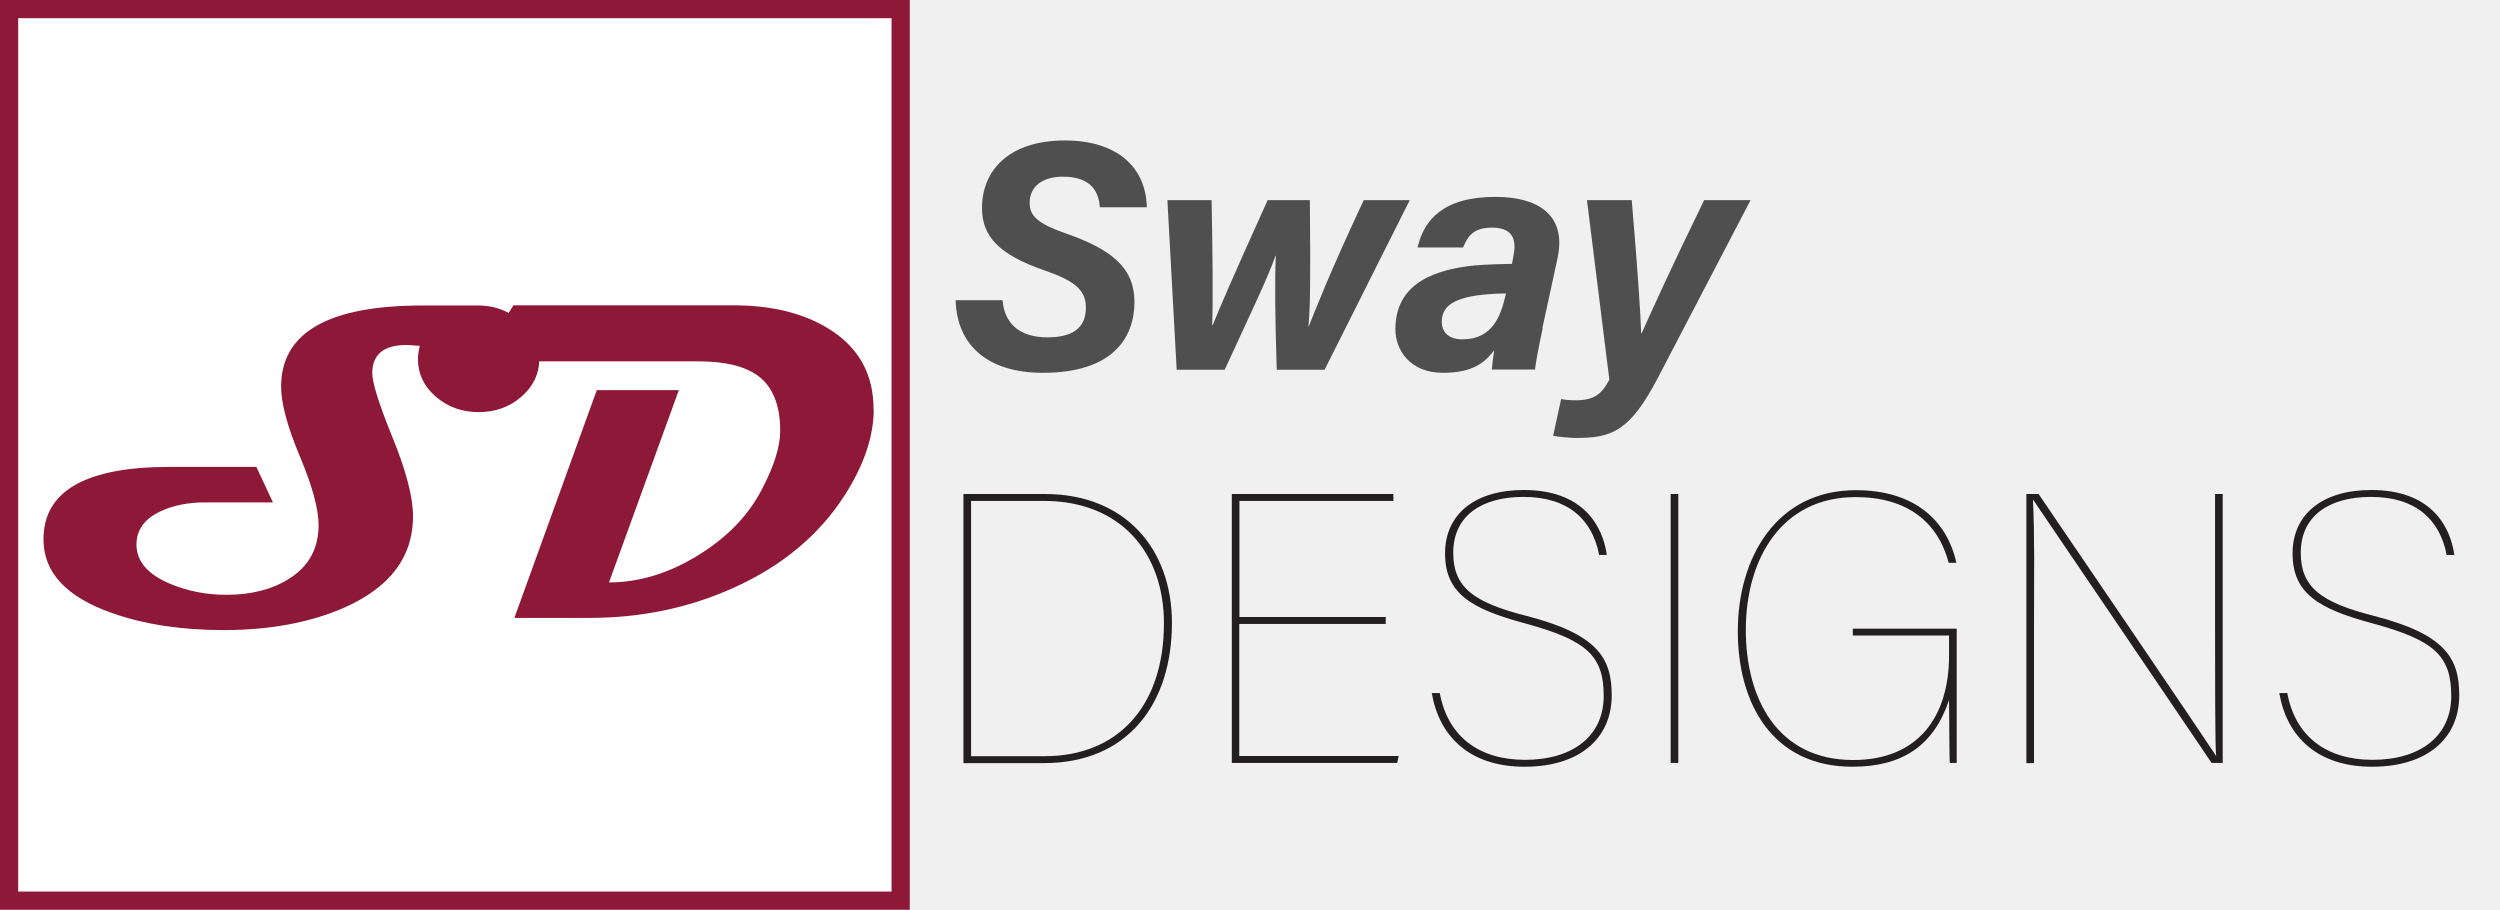
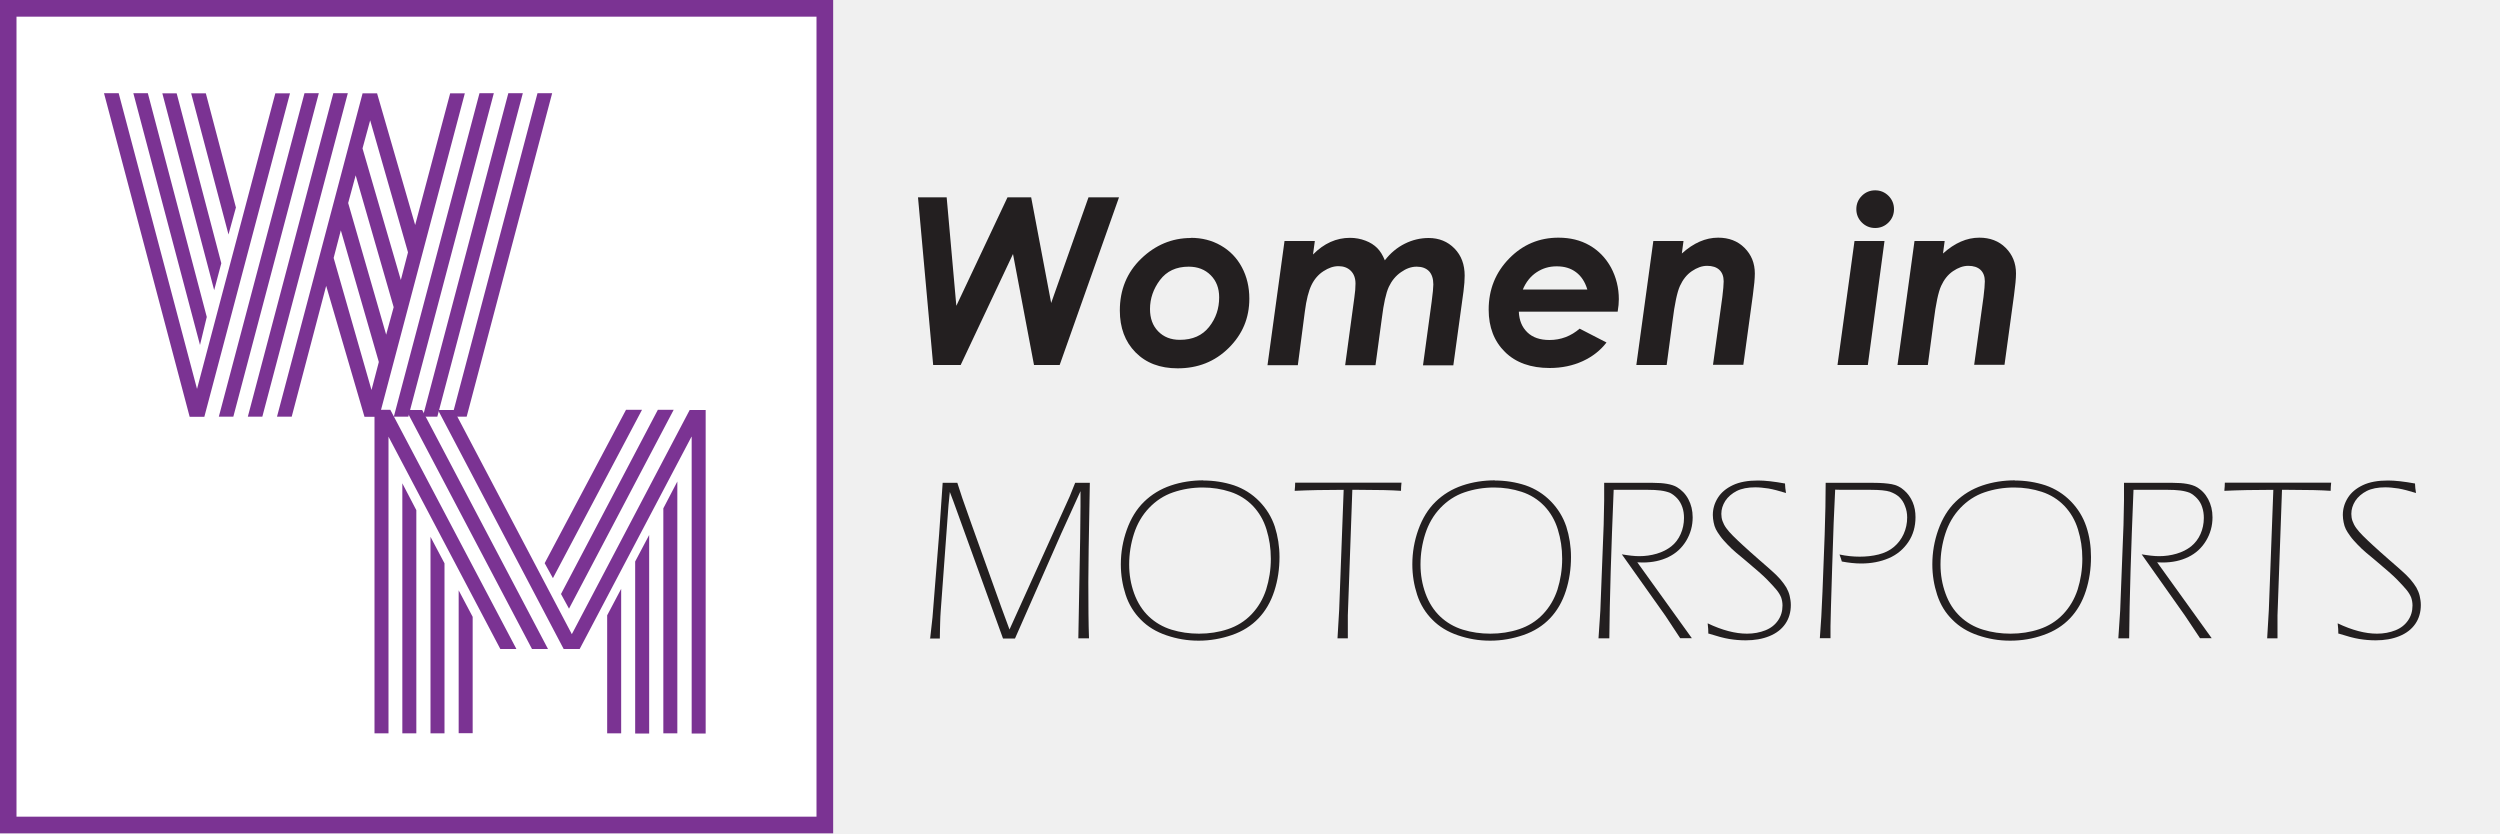
- <svg xmlns="http://www.w3.org/2000/svg" id="Layer_1" version="1.1" viewBox="0 0 137.4 50">
+ <svg xmlns="http://www.w3.org/2000/svg" id="Layer_1" version="1.1" viewBox="0 0 150 50">
  <defs>
    <style>
      .st0 {
        fill: #231f20;
      }

      .st1 {
        fill: #fff;
      }

      .st2 {
-         fill: #4f4f4f;
-       }
- 
-       .st3 {
-         fill: #8e1838;
+         fill: #7b3393;
      }
    </style>
  </defs>
  <g>
-     <rect class="st1" x=".5" y=".5" width="49" height="49" />
-     <path class="st3" d="M49,1v48H1V1h48ZM50,0H0v50h50V0h0Z" />
+     <rect class="st1" x=".49" y=".5" width="49" height="49" />
+     <path class="st2" d="M48.99,1v48H.99V1h48ZM49.99,0H-.01v50h50V0h0Z" />
  </g>
  <g>
-     <path class="st2" d="M55.1,16.5c.1,1.25.9,2.04,2.47,2.04,1.35,0,2.11-.49,2.11-1.63,0-.96-.6-1.47-2.25-2.04-2.53-.87-3.46-1.88-3.46-3.44,0-2,1.41-3.71,4.56-3.71,2.88,0,4.45,1.48,4.5,3.67h-2.58c-.06-.75-.39-1.68-2.03-1.68-1.05,0-1.83.48-1.83,1.44,0,.69.4,1.13,1.99,1.68,2.52.88,3.77,1.89,3.77,3.76,0,1.98-1.2,3.9-5.03,3.9-3.1,0-4.73-1.57-4.8-3.99h2.58Z" />
-     <path class="st2" d="M66.59,11c.06,3.11.08,5.77.03,6.87h.03c.44-1.07.92-2.23,3.02-6.87h2.32c.04,4.69.02,5.93-.08,6.94h.02c.38-.95,1.12-2.88,3.02-6.94h2.53l-4.68,9.32h-2.63c-.1-3.12-.11-5-.05-6.26h-.02c-.42,1.2-1.24,2.89-2.79,6.26h-2.64l-.51-9.32h2.43Z" />
-     <path class="st2" d="M84.79,18.03c-.21.96-.41,2.01-.42,2.28h-2.38c.02-.27.08-.75.13-1.05-.47.59-1.08,1.23-2.82,1.23-1.84,0-2.61-1.29-2.61-2.39,0-2.6,2.27-3.29,4.33-3.51.78-.07,1.5-.07,2.08-.09l.08-.44c.13-.67.14-1.55-1.18-1.55-1.16,0-1.38.63-1.59,1.09h-2.5c.35-1.5,1.39-2.78,4.28-2.78,2.27,0,3.94.94,3.41,3.38l-.83,3.83ZM82.76,16.13c-.6,0-1.13.05-1.61.11-1.37.21-1.91.66-1.91,1.45,0,.54.35.96,1.14.96,1.69,0,2.11-1.37,2.35-2.36l.04-.14Z" />
-     <path class="st2" d="M89.68,11c.34,3.98.49,6.35.52,7.33h.02c.46-1.03,1.54-3.44,3.44-7.33h2.55l-5.08,9.74c-1.57,3.02-2.59,3.33-4.53,3.33-.25,0-.89-.05-1.24-.12l.44-2.02c.17.04.44.07.81.07,1.13,0,1.47-.46,1.84-1.13l-1.23-9.87h2.45Z" />
+     <path class="st2" d="M11.82,23.34l4.7-17.74h.88l-5.14,19.41h-.88L6.24,5.59h.88l4.7,17.74ZM12.4,19.04l-.4,1.66L8,5.59h.87l3.54,13.44ZM13.28,15.79l-.43,1.62-3.11-11.81h.86l2.68,10.2ZM14.16,12.43l-.45,1.64-2.24-8.47h.88l1.8,6.83ZM14,25h-.87l5.14-19.41h.86l-5.13,19.41ZM15.74,25h-.87l5.13-19.41h.87l-5.13,19.41ZM17.5,25h-.88l5.13-19.38v-.02s.88,0,.88,0v.02l2.28,7.88,2.1-7.9h.88l-5.14,19.41h-.88l-2.3-7.86-2.07,7.86ZM20.02,15.48l2.27,7.92.44-1.68-2.28-7.9-.43,1.65ZM20.89,12.18l2.28,7.9.45-1.65-2.28-7.91-.45,1.66ZM21.75,8.9l2.3,7.9.43-1.66-2.27-7.92-.46,1.69ZM24.5,25h-.87l5.14-19.41h.86l-5.13,19.41ZM26.24,25h-.87l5.13-19.41h.87l-5.13,19.41ZM28,25h-.88l5.13-19.41h.88l-5.13,19.41Z" />
+     <path class="st2" d="M30.97,38.94h-.95l-6.71-12.74v17.8h-.84v-19.41h.95l7.56,14.34ZM24.14,29l.84,1.61v13.39h-.84v-15ZM32.88,38.94h-.96l-7.55-14.34h.96l7.55,14.34ZM25.83,32.21l.84,1.59v10.2h-.84v-11.79ZM41.49,26.2l-6.71,12.74h-.96l-7.54-14.34h.95l7.08,13.45,7.07-13.45h.96v19.41h-.84v-17.8ZM27.52,35.42l.84,1.59v6.98h-.84v-8.58ZM33.17,34.68l-.49-.89,4.88-9.2h.96l-5.34,10.09ZM34.14,36.52l-.48-.88,5.81-11.05h.95l-6.28,11.93ZM36.43,36.92l.84-1.59v8.67h-.84v-7.08ZM38.11,33.69l.84-1.59v11.91h-.84v-10.31ZM39.8,30.5l.84-1.61v15.11h-.84v-13.5Z" />
  </g>
  <g>
-     <path class="st0" d="M52.95,27.15h4.47c4.47,0,6.99,3.07,6.99,7.08,0,4.49-2.46,7.71-7.03,7.71h-4.43v-14.78ZM53.37,41.56h4.05c3.95,0,6.55-2.67,6.55-7.31,0-3.84-2.35-6.72-6.61-6.72h-3.99v14.03Z" />
-     <path class="st0" d="M76.15,34.29h-8.04v7.26h8.76l-.08.38h-9.09v-14.78h8.88v.38h-8.46v6.38h8.04v.38Z" />
-     <path class="st0" d="M79.13,38.09c.44,2.39,2.16,3.67,4.68,3.67,2.65,0,4.33-1.32,4.33-3.51s-.9-3.06-4.33-3.99c-2.98-.8-4.39-1.66-4.39-3.84s1.66-3.49,4.33-3.49c3.23,0,4.33,1.93,4.56,3.57h-.42c-.38-1.95-1.7-3.19-4.16-3.19-2.29,0-3.86,1.03-3.86,3.07,0,1.91,1.13,2.73,3.99,3.46,3.93,1.01,4.72,2.31,4.72,4.37,0,2.41-1.81,3.93-4.79,3.93s-4.68-1.62-5.1-4.05h.44Z" />
-     <path class="st0" d="M92.24,27.15v14.78h-.42v-14.78h.42Z" />
-     <path class="st0" d="M107.54,41.93h-.38c-.02-.42-.02-.99-.04-3.46-.84,2.52-2.58,3.67-5.31,3.67-4.37,0-6.3-3.44-6.3-7.45s2.1-7.75,6.49-7.75c3.25,0,5.02,1.7,5.52,3.99h-.42c-.59-2.23-2.27-3.61-5.12-3.61-4.03,0-6.03,3.34-6.03,7.31,0,3.74,1.72,7.14,5.9,7.14,3.57,0,5.27-2.37,5.27-5.75v-1.09h-5.29v-.38h5.71v7.39Z" />
-     <path class="st0" d="M111.37,41.93v-14.78h.67c2.56,3.76,8.94,13.14,9.72,14.34l.04.06c-.06-.4-.06-4.6-.06-6.99v-7.41h.42v14.78h-.61c-2.46-3.63-8.82-13.02-9.78-14.42l-.04-.06c.1,1.97.06,4.2.06,6.91v7.58h-.42Z" />
-     <path class="st0" d="M125.71,38.09c.44,2.39,2.16,3.67,4.68,3.67,2.65,0,4.33-1.32,4.33-3.51s-.9-3.06-4.33-3.99c-2.98-.8-4.39-1.66-4.39-3.84s1.66-3.49,4.33-3.49c3.23,0,4.33,1.93,4.56,3.57h-.42c-.38-1.95-1.7-3.19-4.16-3.19-2.29,0-3.86,1.03-3.86,3.07,0,1.91,1.13,2.73,3.99,3.46,3.93,1.01,4.72,2.31,4.72,4.37,0,2.41-1.81,3.93-4.79,3.93s-4.68-1.62-5.1-4.05h.44Z" />
+     <path class="st0" d="M55.81,38.3l.14-1.26.4-5.02.21-3.05c.16,0,.31,0,.44,0s.28,0,.44,0l.3.92c.09.25.27.76.54,1.53l1.8,5.02.49,1.33,3.61-7.98c.08-.19.19-.46.33-.82.15,0,.3,0,.44,0s.29,0,.44,0l-.07,3.96c-.01.89-.02,1.56-.02,1.99,0,1.43.01,2.55.04,3.38-.12,0-.23,0-.32,0s-.21,0-.32,0l.11-6.01c.01-.72.02-1.36.02-1.92v-.9l-1.16,2.55-2.77,6.29c-.11,0-.23,0-.36,0s-.25,0-.36,0l-2.98-8.24-.21-.55-.08.8c-.02.22-.05.67-.1,1.35l-.37,5.03c-.01.21-.03.43-.03.65,0,.22-.02.54-.02.96-.12,0-.22,0-.31,0s-.19,0-.3,0Z" />
+     <path class="st0" d="M72.19,28.83c.65,0,1.27.1,1.85.29.58.2,1.09.52,1.52.96.43.44.74.95.93,1.52.18.57.28,1.18.28,1.82,0,.71-.1,1.39-.31,2.04s-.53,1.2-.95,1.64-.95.78-1.59,1-1.3.34-2,.34-1.31-.11-1.93-.32c-.62-.21-1.13-.52-1.54-.94-.41-.41-.72-.91-.91-1.49-.19-.58-.29-1.19-.29-1.83,0-.72.12-1.41.36-2.08.24-.67.58-1.23,1.03-1.67.45-.44.99-.77,1.61-.98.62-.21,1.28-.31,1.96-.31ZM72.17,29.25c-.63,0-1.22.1-1.78.29-.56.19-1.04.51-1.45.94-.41.43-.71.95-.9,1.54-.19.59-.29,1.21-.29,1.85,0,.61.1,1.19.3,1.74s.5,1.02.88,1.38.84.63,1.36.79,1.07.24,1.65.24c.61,0,1.19-.09,1.73-.27s1.02-.47,1.42-.89.69-.91.88-1.49c.18-.58.28-1.19.28-1.84s-.09-1.2-.26-1.76c-.17-.56-.45-1.03-.82-1.42-.38-.39-.83-.67-1.35-.84-.52-.17-1.07-.26-1.66-.26Z" />
+     <path class="st0" d="M80.25,38.3l.1-1.7.27-7.21c-1.13,0-2.1.02-2.94.06.02-.19.03-.35.03-.49,1.1,0,2.23,0,3.4,0h1.95s1.03,0,1.03,0c-.02.18-.03.34-.03.49-.55-.04-1.39-.06-2.52-.06h-.4l-.27,7.53c0,.1,0,.21,0,.31v1.07c-.11,0-.22,0-.31,0s-.19,0-.31,0Z" />
+     <path class="st0" d="M89.68,28.83c.65,0,1.27.1,1.85.29.58.2,1.09.52,1.52.96.43.44.74.95.93,1.52.18.57.28,1.18.28,1.82,0,.71-.1,1.39-.31,2.04s-.53,1.2-.95,1.64-.95.78-1.59,1-1.3.34-2,.34-1.31-.11-1.93-.32c-.62-.21-1.13-.52-1.54-.94-.41-.41-.72-.91-.91-1.49-.19-.58-.29-1.19-.29-1.83,0-.72.12-1.41.36-2.08.24-.67.58-1.23,1.03-1.67.45-.44.99-.77,1.61-.98.62-.21,1.28-.31,1.96-.31ZM89.65,29.25c-.63,0-1.22.1-1.78.29-.56.19-1.04.51-1.45.94-.41.43-.71.95-.9,1.54-.19.59-.29,1.21-.29,1.85,0,.61.1,1.19.3,1.74s.5,1.02.88,1.38.84.63,1.36.79,1.07.24,1.65.24c.61,0,1.19-.09,1.73-.27s1.02-.47,1.42-.89.69-.91.88-1.49c.18-.58.28-1.19.28-1.84s-.09-1.2-.26-1.76c-.17-.56-.45-1.03-.82-1.42-.38-.39-.83-.67-1.35-.84-.52-.17-1.07-.26-1.66-.26Z" />
+     <path class="st0" d="M95.91,38.3l.11-1.65.2-5.15.03-1.46v-1.07s1.37,0,1.37,0h1.56c.65,0,1.12.08,1.42.25.29.17.53.41.7.73.17.32.26.68.26,1.09,0,.51-.13.98-.39,1.41-.26.43-.61.75-1.06.97-.45.22-.96.33-1.54.33-.07,0-.18,0-.33-.01l3.27,4.55c-.11,0-.23,0-.35,0s-.24,0-.35,0l-.89-1.35-2.61-3.68c.41.07.76.11,1.05.11.36,0,.71-.05,1.05-.15.34-.1.63-.25.87-.44s.43-.44.56-.74c.13-.29.2-.62.2-.96,0-.23-.03-.45-.1-.65s-.17-.38-.31-.53c-.14-.15-.29-.26-.43-.33-.15-.06-.34-.11-.57-.14-.23-.03-.48-.04-.74-.04h-1.12c-.25,0-.56,0-.95,0-.15,3.61-.24,6.58-.26,8.91-.11,0-.22,0-.32,0s-.21,0-.32,0Z" />
+     <path class="st0" d="M102.5,38.02c0-.18-.01-.38-.04-.62.86.41,1.65.62,2.36.62.41,0,.77-.07,1.1-.2.33-.13.58-.33.76-.59s.27-.56.27-.9c0-.17-.03-.33-.08-.48-.06-.15-.15-.3-.28-.46-.13-.16-.32-.36-.56-.61s-.68-.63-1.31-1.16l-.54-.45c-.19-.16-.37-.33-.54-.51-.17-.18-.32-.34-.43-.5-.11-.15-.2-.29-.26-.41-.06-.12-.1-.25-.13-.4-.03-.15-.05-.3-.05-.45,0-.37.1-.71.3-1.03s.5-.57.9-.76c.4-.19.9-.28,1.51-.28.42,0,.96.06,1.62.18,0,.17.03.37.06.57-.42-.13-.77-.22-1.05-.27-.28-.04-.54-.07-.79-.07-.45,0-.82.07-1.12.22-.29.15-.52.35-.68.59-.16.25-.24.51-.24.78,0,.15.02.29.07.43.05.14.12.28.22.42.1.14.24.3.41.47.17.17.38.37.61.58.24.22.55.5.94.84.39.34.67.58.83.73.16.14.32.3.46.46s.26.33.36.49c.09.16.16.33.2.5.04.17.07.36.07.55,0,.43-.11.81-.33,1.13-.22.32-.54.57-.96.74-.42.17-.89.25-1.42.25-.34,0-.67-.03-.98-.08-.32-.05-.75-.17-1.29-.34Z" />
+     <path class="st0" d="M109.19,38.3c.06-.77.12-1.71.16-2.81l.13-3.4c.04-1.17.06-2.21.06-3.12h1.36s1.52,0,1.52,0c.44,0,.8.03,1.08.08.28.05.53.17.75.37.22.19.39.43.51.71s.17.58.17.9c0,.56-.14,1.06-.43,1.49-.29.43-.68.76-1.17.97-.49.21-1.04.32-1.66.32-.35,0-.74-.04-1.16-.12-.04-.13-.08-.27-.14-.42.42.09.82.13,1.21.13s.77-.04,1.13-.13.67-.24.92-.45c.25-.21.45-.47.59-.78.14-.31.21-.64.21-.99,0-.24-.04-.47-.13-.69-.08-.22-.2-.4-.35-.54s-.34-.24-.56-.32c-.23-.07-.6-.11-1.13-.11h-1.75s-.4-.01-.4-.01c-.06,1.09-.12,2.64-.18,4.65-.06,2.02-.1,3.2-.1,3.54v.72c-.11,0-.22,0-.31,0-.1,0-.21,0-.32,0Z" />
+     <path class="st0" d="M120.88,28.83c.65,0,1.27.1,1.85.29.58.2,1.09.52,1.52.96.43.44.74.95.93,1.52.19.57.28,1.18.28,1.82,0,.71-.1,1.39-.31,2.04s-.53,1.2-.95,1.64-.95.78-1.59,1c-.64.23-1.3.34-2,.34s-1.31-.11-1.93-.32c-.62-.21-1.13-.52-1.54-.94-.42-.41-.72-.91-.91-1.49-.19-.58-.29-1.19-.29-1.83,0-.72.12-1.41.36-2.08.24-.67.58-1.23,1.03-1.67.45-.44.99-.77,1.61-.98.62-.21,1.28-.31,1.96-.31ZM120.85,29.25c-.63,0-1.22.1-1.78.29-.56.19-1.04.51-1.45.94-.41.43-.71.95-.9,1.54-.19.59-.29,1.21-.29,1.85,0,.61.1,1.19.3,1.74.2.56.5,1.02.88,1.38s.84.63,1.37.79c.52.16,1.07.24,1.65.24.61,0,1.19-.09,1.73-.27s1.02-.47,1.42-.89c.4-.42.69-.91.88-1.49.18-.58.28-1.19.28-1.84s-.09-1.2-.26-1.76-.45-1.03-.82-1.42c-.38-.39-.83-.67-1.35-.84-.52-.17-1.07-.26-1.66-.26Z" />
+     <path class="st0" d="M127.1,38.3l.11-1.65.2-5.15.03-1.46v-1.07s1.37,0,1.37,0h1.56c.65,0,1.12.08,1.42.25.3.17.53.41.7.73.17.32.26.68.26,1.09,0,.51-.13.98-.39,1.41-.26.43-.61.75-1.06.97s-.96.33-1.54.33c-.07,0-.18,0-.33-.01l3.27,4.55c-.11,0-.23,0-.35,0s-.25,0-.35,0l-.9-1.35-2.6-3.68c.41.07.76.11,1.05.11.36,0,.71-.05,1.05-.15.34-.1.63-.25.87-.44.24-.2.43-.44.56-.74.13-.29.2-.62.2-.96,0-.23-.03-.45-.1-.65-.06-.2-.17-.38-.31-.53-.14-.15-.29-.26-.43-.33-.15-.06-.34-.11-.57-.14-.23-.03-.48-.04-.74-.04h-1.12c-.25,0-.56,0-.95,0-.15,3.61-.24,6.58-.26,8.91-.11,0-.22,0-.32,0s-.21,0-.32,0Z" />
+     <path class="st0" d="M136.03,38.3l.1-1.7.27-7.21c-1.13,0-2.11.02-2.94.06.02-.19.03-.35.03-.49,1.1,0,2.23,0,3.4,0h1.95s1.03,0,1.03,0c-.02.18-.03.34-.03.49-.55-.04-1.39-.06-2.52-.06h-.4l-.27,7.53c0,.1,0,.21,0,.31v1.07c-.11,0-.22,0-.31,0-.09,0-.19,0-.31,0Z" />
+     <path class="st0" d="M140.3,38.02c0-.18-.01-.38-.04-.62.86.41,1.65.62,2.36.62.41,0,.77-.07,1.1-.2.33-.13.58-.33.76-.59s.27-.56.27-.9c0-.17-.03-.33-.08-.48-.06-.15-.15-.3-.28-.46-.13-.16-.32-.36-.56-.61s-.68-.63-1.31-1.16l-.54-.45c-.19-.16-.37-.33-.54-.51-.17-.18-.32-.34-.43-.5-.11-.15-.2-.29-.26-.41-.06-.12-.1-.25-.13-.4-.03-.15-.05-.3-.05-.45,0-.37.1-.71.3-1.03s.5-.57.9-.76c.4-.19.9-.28,1.51-.28.42,0,.96.06,1.62.18,0,.17.03.37.06.57-.42-.13-.77-.22-1.05-.27-.28-.04-.54-.07-.79-.07-.45,0-.82.07-1.12.22-.29.15-.52.35-.68.59-.16.25-.24.51-.24.78,0,.15.02.29.07.43.05.14.12.28.22.42.1.14.24.3.41.47.17.17.38.37.61.58.24.22.55.5.94.84.39.34.67.58.83.73.16.14.32.3.46.46s.26.33.36.49c.09.16.16.33.2.5.04.17.07.36.07.55,0,.43-.11.81-.33,1.13-.22.32-.54.57-.96.74-.42.17-.89.25-1.42.25-.34,0-.67-.03-.98-.08-.32-.05-.75-.17-1.29-.34Z" />
  </g>
  <g>
-     <path class="st3" d="M29.64,19.74c0,.8-.33,1.49-.98,2.06s-1.44.85-2.36.85-1.7-.29-2.35-.85-.98-1.26-.98-2.06c0-.19.03-.43.1-.73-.38-.03-.61-.05-.71-.05-1.27,0-1.9.52-1.9,1.55,0,.53.37,1.71,1.12,3.55.75,1.84,1.12,3.28,1.12,4.32,0,2.23-1.26,3.9-3.79,5.02-1.88.82-4.09,1.23-6.62,1.23-2.31,0-4.36-.31-6.14-.94-2.51-.88-3.76-2.23-3.76-4.05,0-2.65,2.31-3.98,6.94-3.98h4.76l.91,1.95h-3.71c-.93,0-1.75.16-2.44.48-.9.41-1.35,1.03-1.35,1.84,0,.92.62,1.64,1.86,2.16.96.4,1.98.6,3.08.6,1.38,0,2.54-.3,3.46-.89,1.08-.68,1.61-1.67,1.61-2.94,0-.88-.34-2.14-1.03-3.78s-1.03-2.92-1.03-3.83c0-2.97,2.59-4.46,7.77-4.46h3.09c.85,0,1.61.28,2.28.84.69.59,1.04,1.3,1.04,2.11Z" />
-     <path class="st3" d="M48.02,22.49c0,1.49-.53,3.06-1.59,4.72-1.4,2.19-3.44,3.89-6.1,5.09-2.46,1.11-5.1,1.66-7.93,1.66h-4.13l4.53-12.52h4.51l-3.84,10.57c1.64,0,3.27-.49,4.88-1.48,1.61-.99,2.79-2.2,3.53-3.65.67-1.28,1-2.34,1-3.2,0-1.4-.4-2.41-1.2-3.01-.72-.54-1.82-.81-3.3-.81h-12.09l1.93-3.08h12.1c2.09,0,3.83.43,5.23,1.29,1.64,1.02,2.46,2.49,2.46,4.41Z" />
+     <path class="st0" d="M55.08,11.84h1.72l.58,6.51,3.07-6.51h1.42l1.2,6.34,2.24-6.34h1.83l-3.56,10.06h-1.54l-1.26-6.66-3.14,6.66h-1.65l-.91-10.06Z" />
+     <path class="st0" d="M71.45,14.27c.66,0,1.26.15,1.8.46s.96.74,1.26,1.3.45,1.19.45,1.89c0,1.16-.41,2.14-1.24,2.96s-1.85,1.22-3.06,1.22c-1.06,0-1.9-.32-2.53-.96s-.94-1.48-.94-2.51c0-1.25.43-2.29,1.28-3.11s1.85-1.24,2.98-1.24ZM71.32,16c-.75,0-1.32.27-1.72.8s-.6,1.12-.6,1.74c0,.56.16,1,.49,1.34.33.34.76.51,1.3.51.77,0,1.35-.26,1.76-.78s.6-1.11.6-1.77c0-.55-.17-.99-.51-1.33-.34-.34-.78-.51-1.32-.51Z" />
+     <path class="st0" d="M77.06,14.46h1.83l-.11.81c.66-.67,1.4-1,2.22-1,.33,0,.64.06.93.17.29.11.52.26.7.44.18.18.33.42.46.74.34-.44.74-.77,1.2-1,.46-.23.94-.34,1.43-.34.62,0,1.14.21,1.55.63.41.42.61.96.61,1.63,0,.25-.02.56-.07.94l-.61,4.44h-1.82l.52-3.82c.07-.52.1-.86.1-1.03,0-.35-.09-.62-.26-.8-.18-.18-.42-.27-.74-.27s-.63.11-.94.33c-.32.22-.56.52-.73.88-.17.37-.31,1-.42,1.89l-.38,2.81h-1.82l.55-4.05c.05-.33.07-.61.07-.84,0-.32-.09-.58-.28-.77s-.44-.28-.74-.28-.59.1-.9.3-.55.48-.72.83c-.17.35-.31.88-.4,1.6l-.42,3.21h-1.82l1.02-7.44Z" />
+     <path class="st0" d="M94.78,19.72l1.61.83c-.36.47-.84.85-1.43,1.12-.59.27-1.25.41-1.98.41-1.13,0-2.03-.32-2.68-.96s-.98-1.49-.98-2.54c0-1.21.41-2.23,1.23-3.07s1.81-1.25,2.96-1.25c.7,0,1.32.15,1.86.46s.97.75,1.29,1.33c.31.58.47,1.22.47,1.9,0,.21-.02.46-.07.75h-5.93c.02.52.19.93.51,1.24s.76.46,1.33.46c.68,0,1.29-.23,1.82-.69ZM95.24,17.37c-.14-.46-.36-.8-.68-1.04s-.7-.35-1.16-.35-.85.12-1.21.36-.63.58-.82,1.03h3.87Z" />
+     <path class="st0" d="M99.19,14.46h1.82l-.1.75c.7-.63,1.42-.95,2.18-.95.64,0,1.17.2,1.58.61.41.41.62.92.62,1.54,0,.29-.04.73-.12,1.31l-.57,4.17h-1.82l.56-4.07c.05-.42.08-.73.08-.94,0-.3-.09-.53-.26-.69-.17-.16-.42-.24-.73-.24s-.61.11-.92.32-.54.51-.71.88-.32,1.08-.45,2.12l-.35,2.63h-1.82l1.02-7.44Z" />
+     <path class="st0" d="M111.26,14.46h1.81l-1,7.44h-1.82l1.02-7.44ZM112.51,11.42c.31,0,.58.11.8.33.22.22.33.49.33.8s-.11.58-.33.8c-.22.22-.49.33-.8.33s-.58-.11-.8-.33c-.22-.22-.33-.49-.33-.8s.11-.58.33-.8c.22-.22.49-.33.8-.33Z" />
+     <path class="st0" d="M114.86,14.46h1.82l-.1.75c.7-.63,1.42-.95,2.18-.95.64,0,1.17.2,1.58.61.41.41.62.92.62,1.54,0,.29-.04.73-.12,1.31l-.57,4.17h-1.82l.56-4.07c.05-.42.08-.73.08-.94,0-.3-.09-.53-.26-.69-.17-.16-.42-.24-.73-.24s-.61.11-.92.32-.54.51-.71.88-.32,1.08-.45,2.12l-.35,2.63h-1.82l1.02-7.44Z" />
  </g>
</svg>
